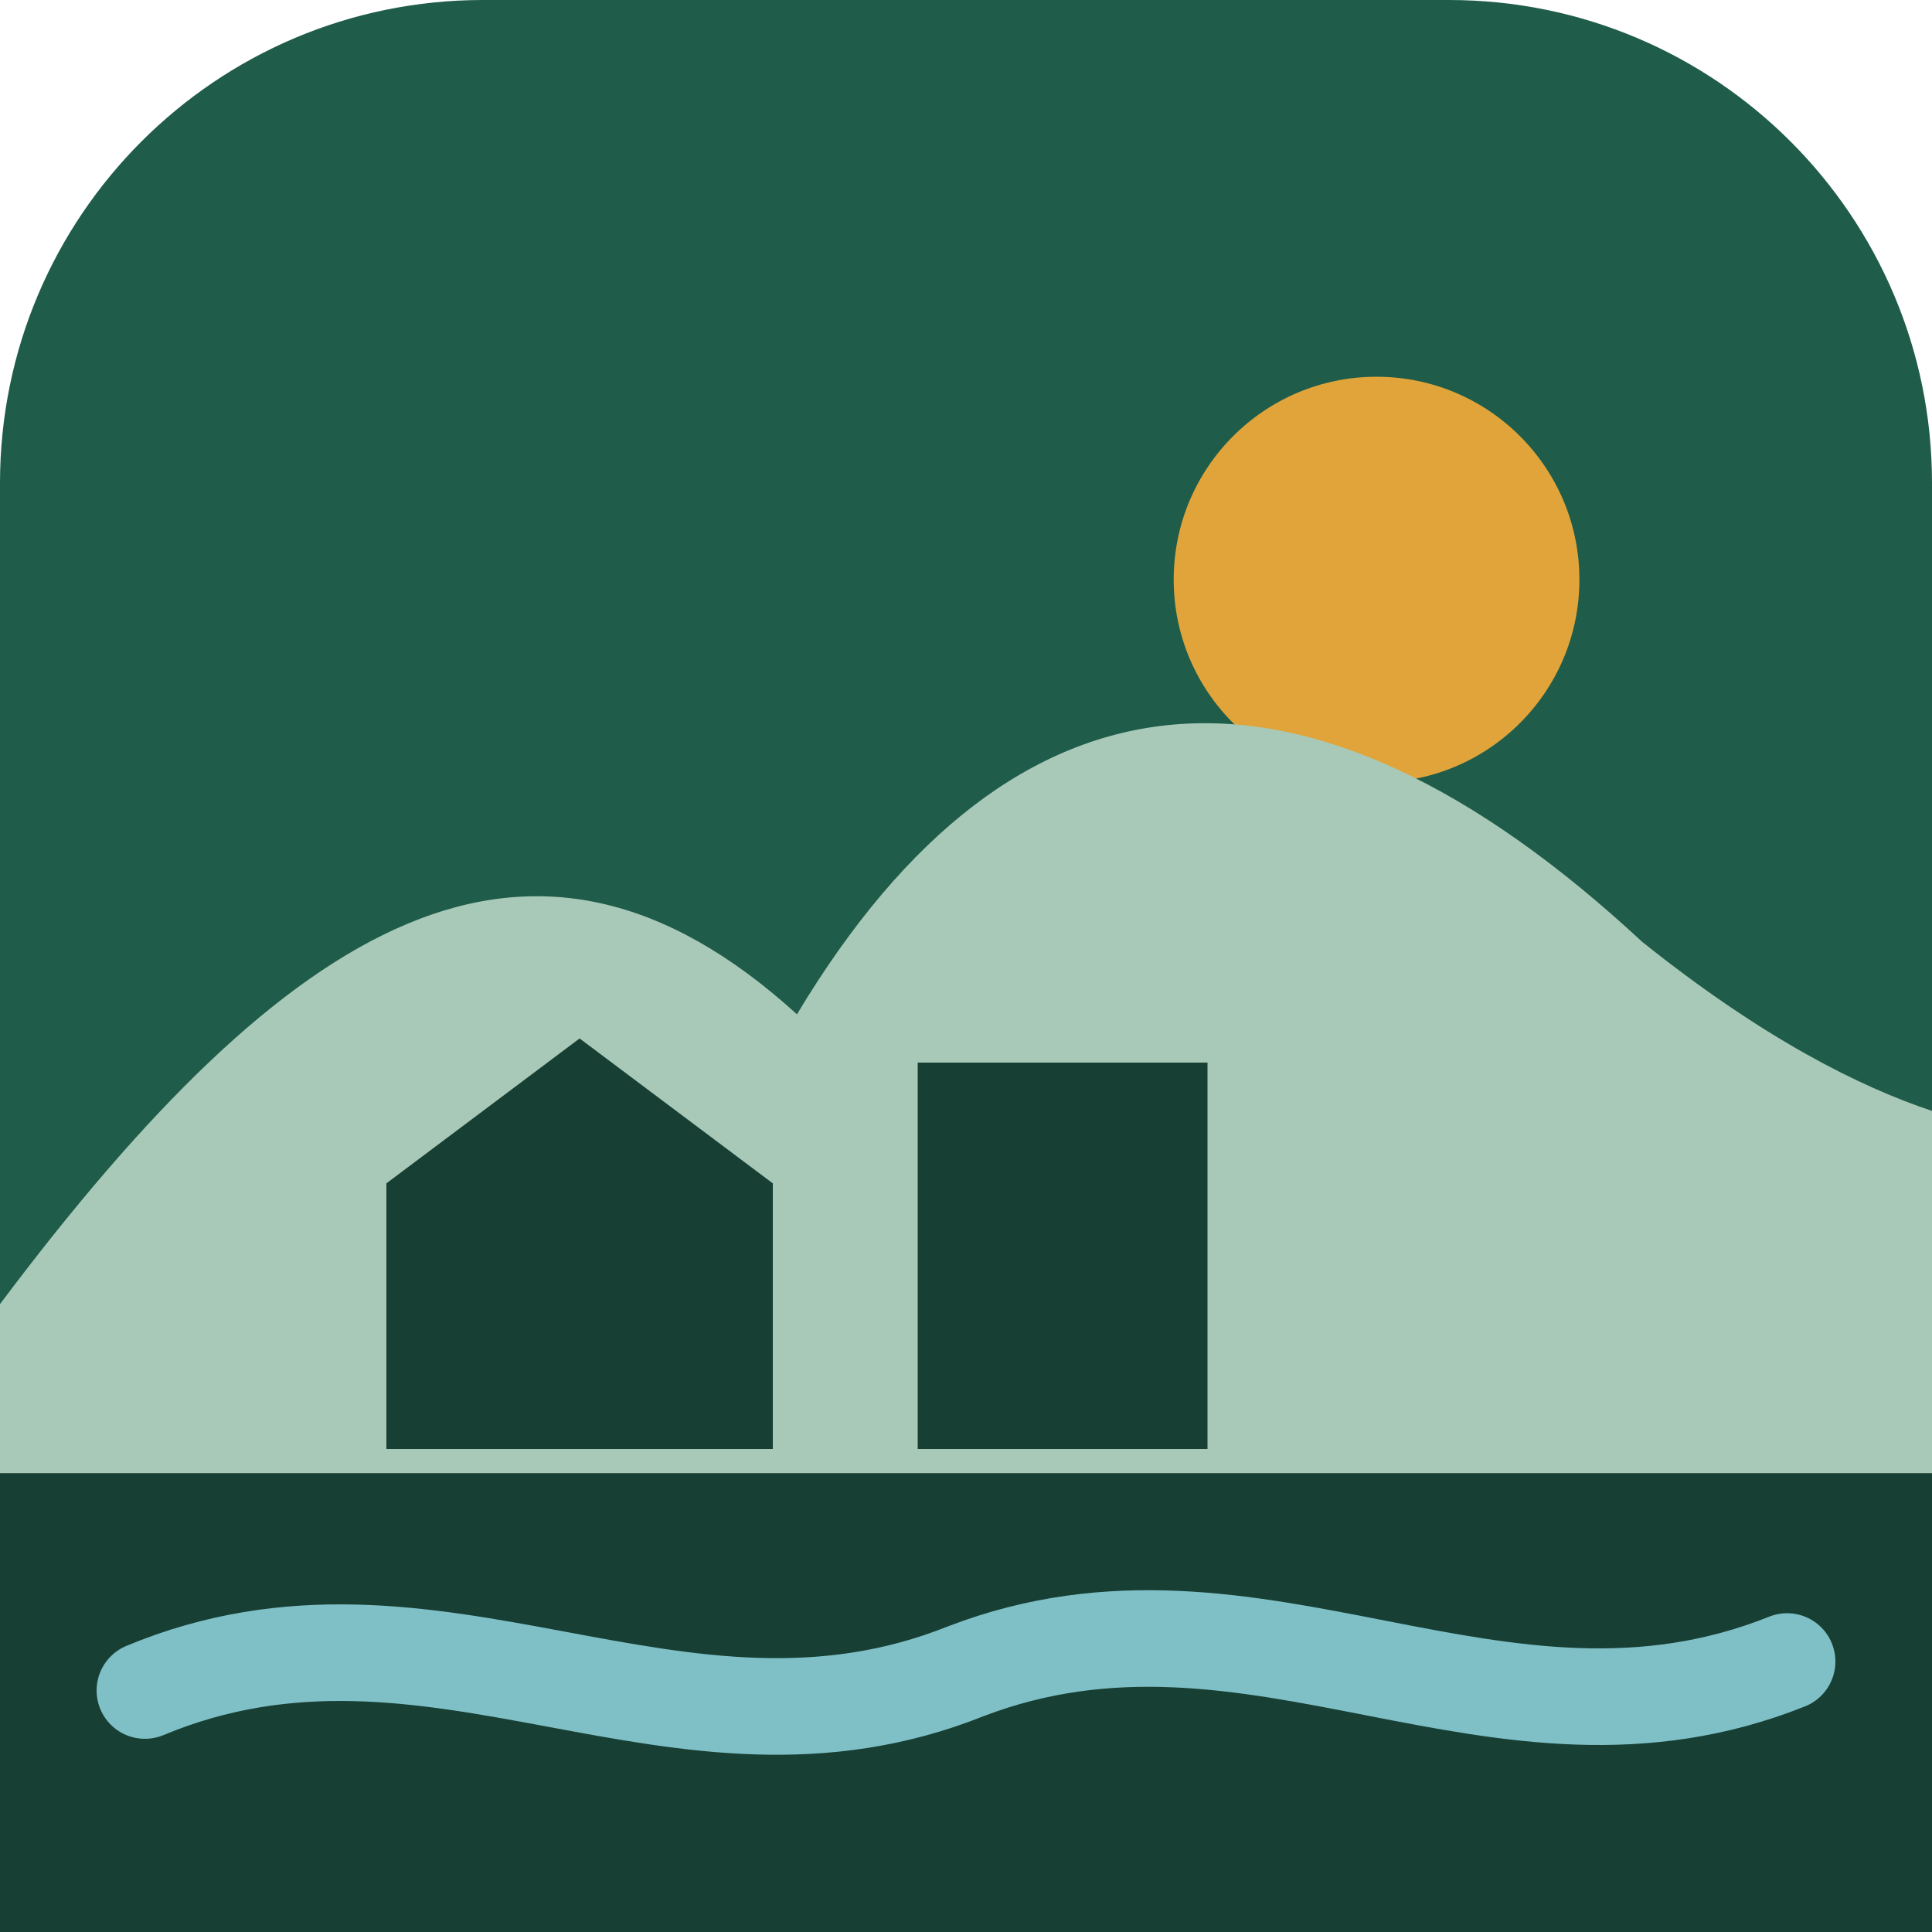
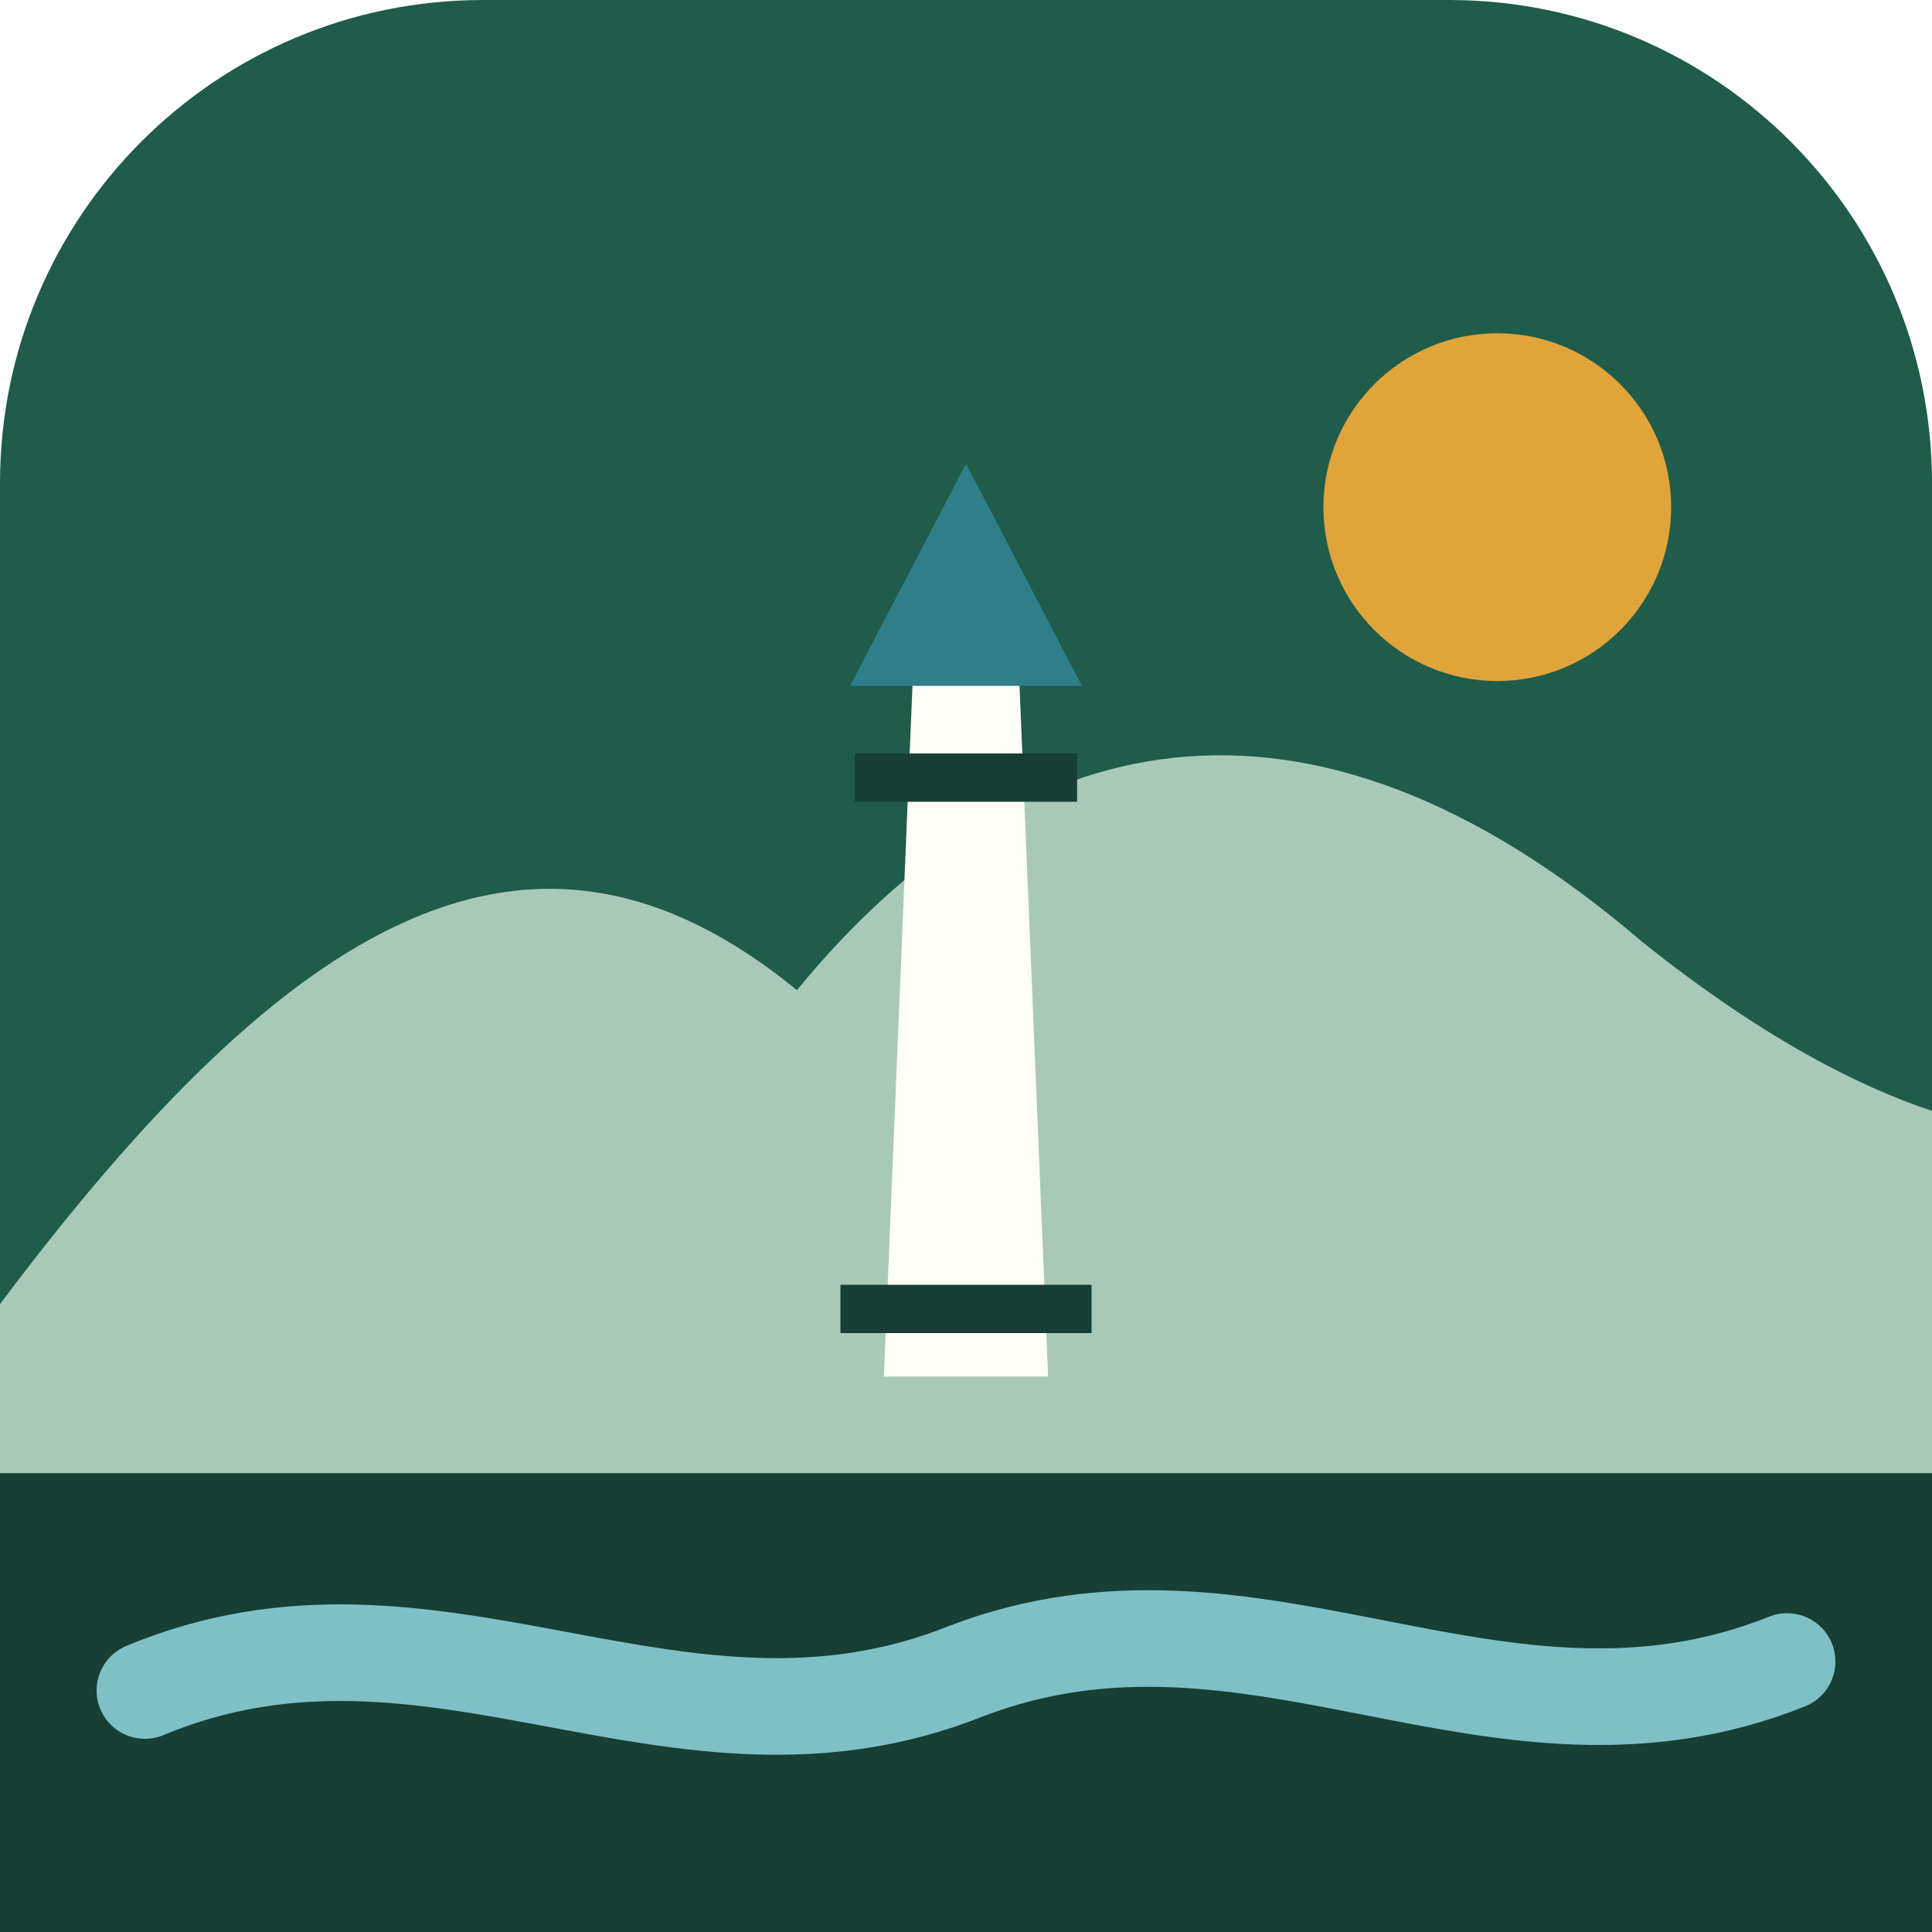
<svg xmlns="http://www.w3.org/2000/svg" viewBox="0 0 40 40">
  <rect width="40" height="40" rx="10" fill="#1f5c4a" />
-   <circle cx="28.5" cy="12" r="4.2" fill="#e0a43a" />
-   <path d="M0 27 C6 19 11 16 16.5 21 C21 13.5 27 13 34 19.5 C36.5 21.5 38.5 22.5 40 23 V40 H0Z" fill="#a9c9b8" />
-   <path d="M8 30 V24.5 L12 21.5 L16 24.5 V30Z M19 30 V22 H25 V30Z" fill="#173f34" />
+   <circle cx="31" cy="10.5" r="3.6" fill="#e0a43a" />
+   <path d="M0 27 C6 19 11 16 16.5 20.5 C21 15 27 13.5 34 19.5 C36.5 21.5 38.5 22.5 40 23 V40 H0Z" fill="#a9c9b8" />
+   <path d="M18.3 28.5 L18.9 14 H21.1 L21.7 28.5Z" fill="#fffdf8" />
+   <path d="M17.6 14.2 H22.4 L20 9.6Z" fill="#2f7f8a" />
+   <rect x="17.7" y="15.6" width="4.6" height="1" fill="#173f34" />
+   <rect x="17.4" y="26.6" width="5.2" height="1" fill="#173f34" />
  <path d="M0 30.5 H40 V40 H0Z" fill="#173f34" />
  <path d="M3 35 C9 32.5 14 37 20 34.6 C26 32.3 31 36.8 37 34.4" fill="none" stroke="#7fc0c7" stroke-width="2" stroke-linecap="round" />
</svg>
